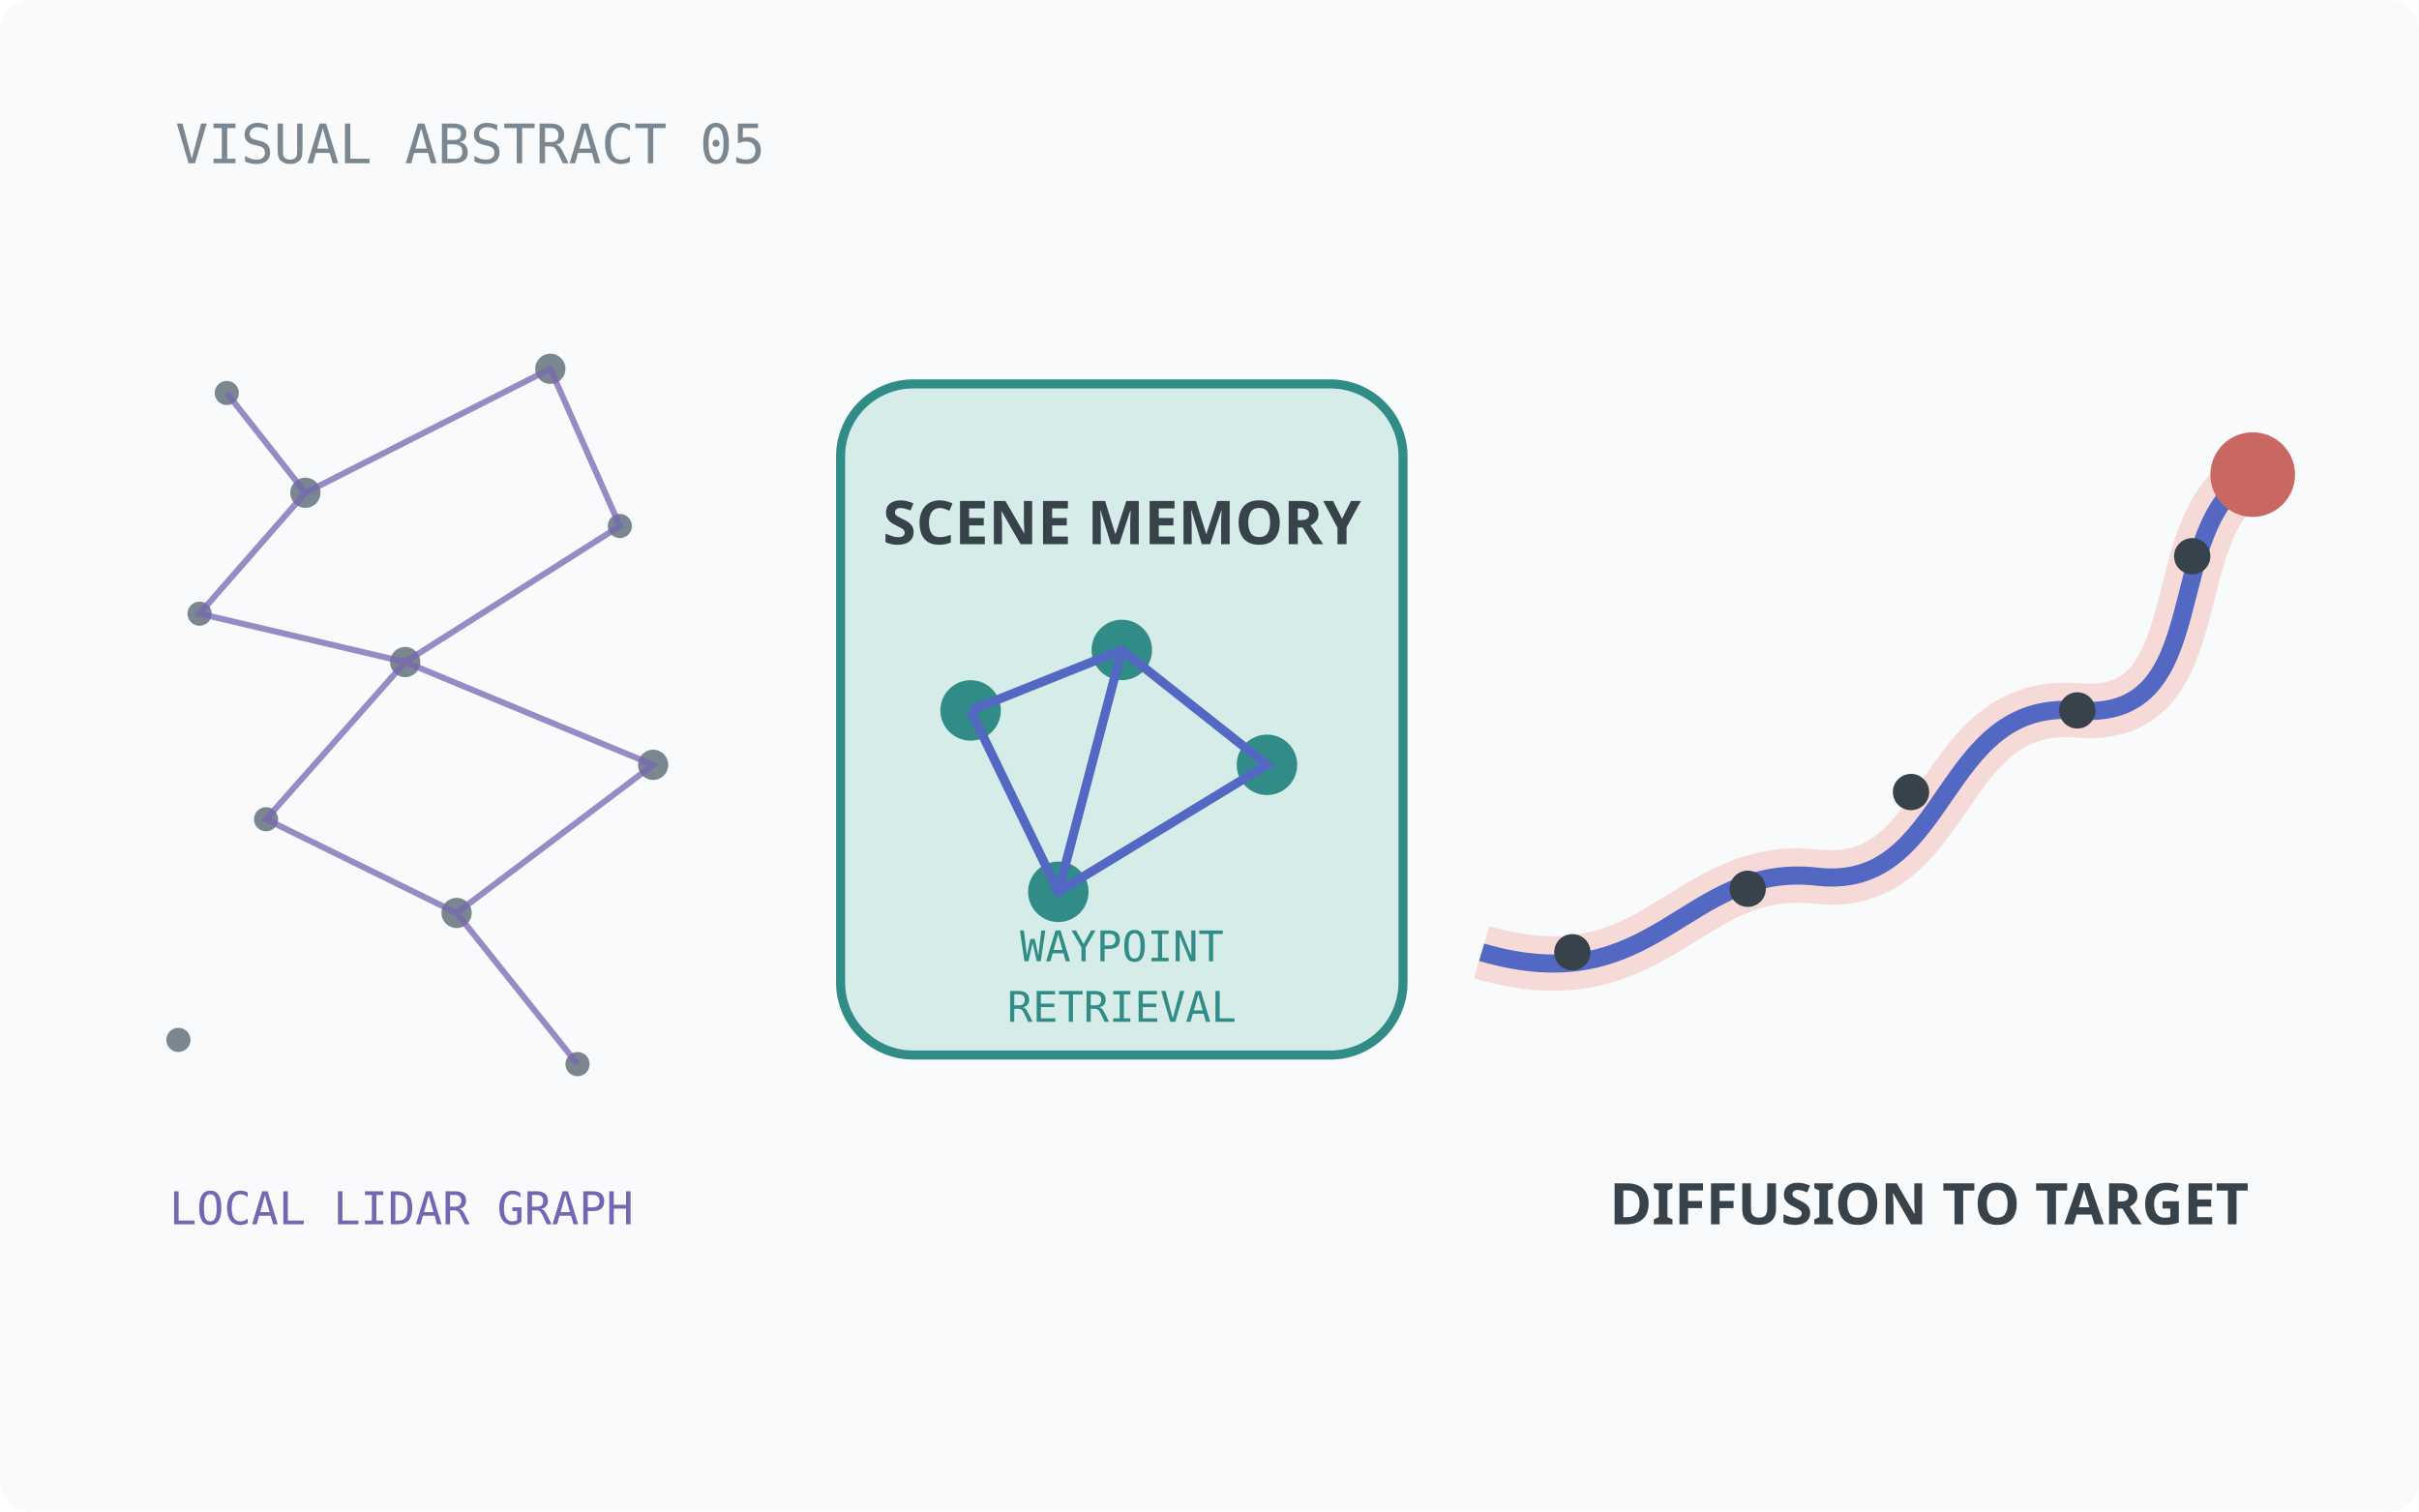
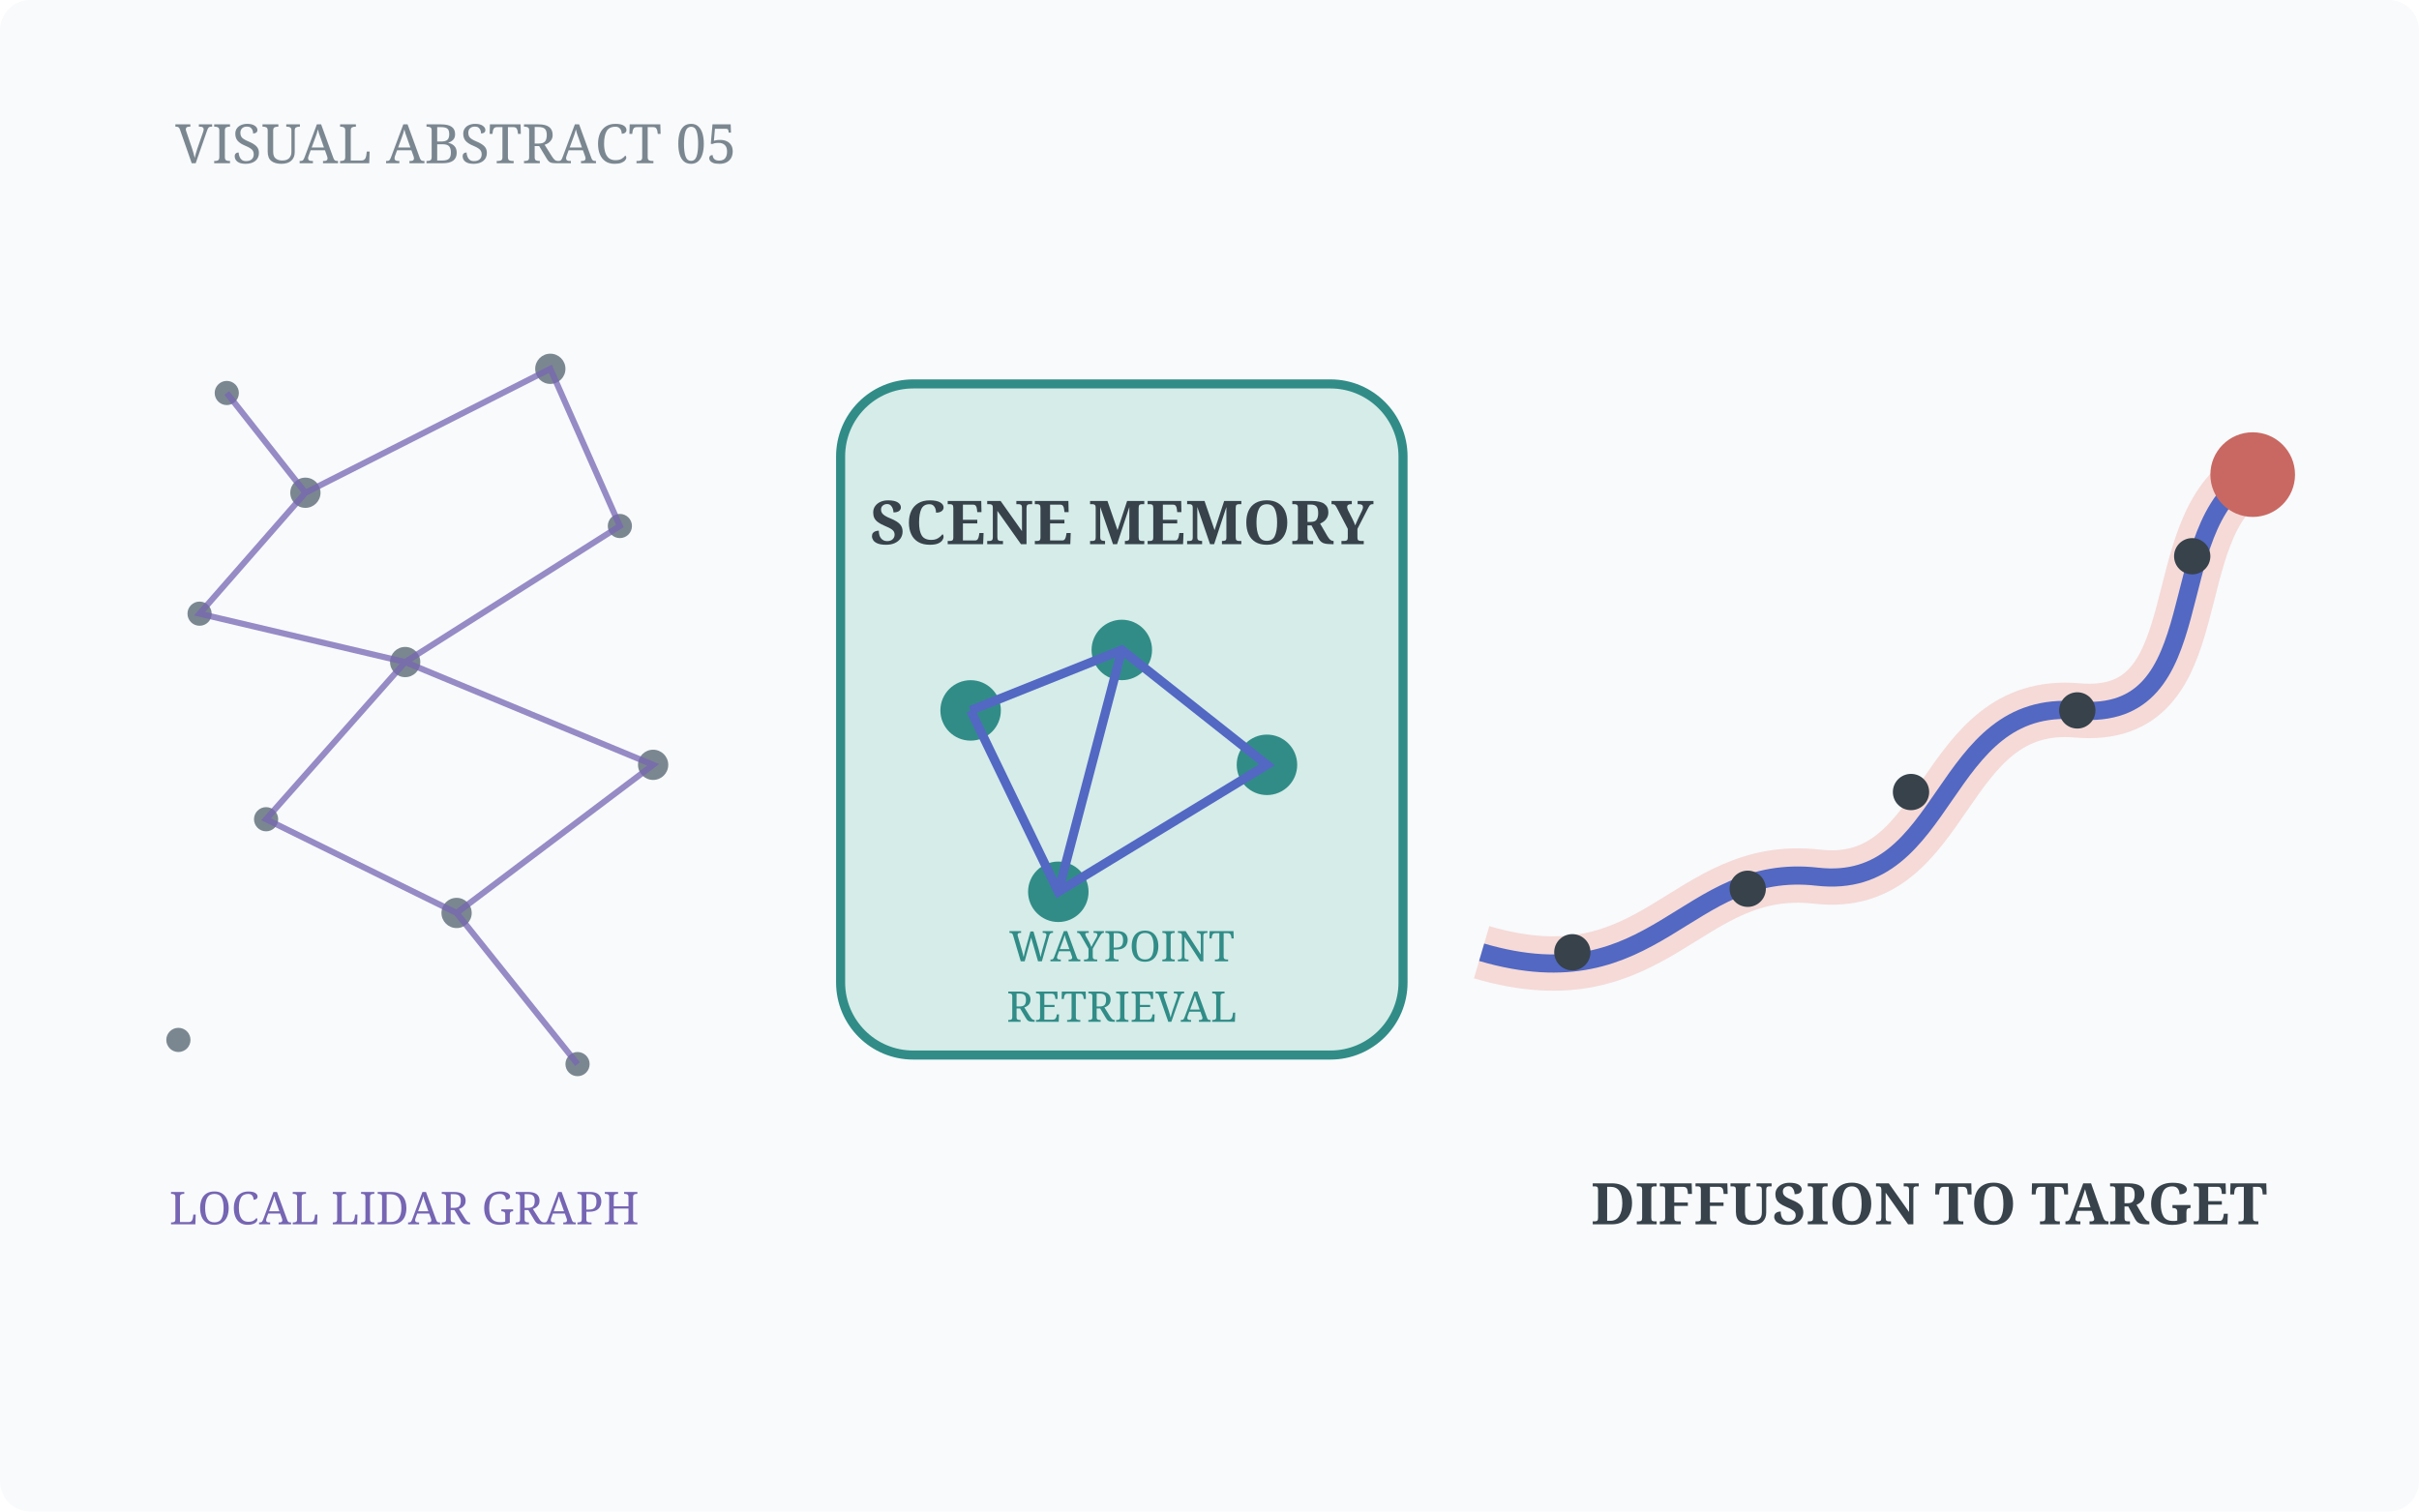
<svg xmlns="http://www.w3.org/2000/svg" viewBox="0 0 800 500" role="img" aria-labelledby="title desc">
  <rect width="800" height="500" rx="10" fill="#F8FAFC" />
-   <text x="58" y="54" fill="#7B8790" font-family="monospace" font-size="18">VISUAL ABSTRACT 05</text>
+   <text x="58" y="54" fill="#7B8790" font-family="Georgia, serif" font-size="18">VISUAL ABSTRACT 05</text>
  <g fill="#7B8790">
    <circle cx="75" cy="130" r="4" />
    <circle cx="101" cy="163" r="5" />
    <circle cx="66" cy="203" r="4" />
    <circle cx="134" cy="219" r="5" />
    <circle cx="88" cy="271" r="4" />
    <circle cx="151" cy="302" r="5" />
    <circle cx="59" cy="344" r="4" />
    <circle cx="182" cy="122" r="5" />
    <circle cx="205" cy="174" r="4" />
    <circle cx="216" cy="253" r="5" />
    <circle cx="191" cy="352" r="4" />
  </g>
  <g fill="none" stroke="#7665B3" stroke-width="2" opacity=".75">
    <path d="M75 130L101 163L66 203L134 219L88 271L151 302L191 352" />
    <path d="M101 163L182 122L205 174L134 219L216 253L151 302" />
  </g>
-   <text x="56" y="405" fill="#7665B3" font-family="monospace" font-size="15">LOCAL LIDAR GRAPH</text>
+   <text x="56" y="405" fill="#7665B3" font-family="Georgia, serif" font-size="15">LOCAL LIDAR GRAPH</text>
  <rect x="278" y="127" width="186" height="222" rx="24" fill="#D5ECE9" stroke="#318C87" stroke-width="3" />
-   <text x="371" y="180" text-anchor="middle" fill="#37424B" font-family="sans-serif" font-size="20" font-weight="700">SCENE MEMORY</text>
+   <text x="371" y="180" text-anchor="middle" fill="#37424B" font-family="Georgia, serif" font-size="20" font-weight="700">SCENE MEMORY</text>
  <g fill="#318C87">
    <circle cx="321" cy="235" r="10" />
    <circle cx="371" cy="215" r="10" />
    <circle cx="419" cy="253" r="10" />
    <circle cx="350" cy="295" r="10" />
  </g>
  <g fill="none" stroke="#5268C2" stroke-width="3">
    <path d="M321 235L371 215L419 253L350 295L321 235M371 215L350 295" />
  </g>
-   <text x="371" y="318" text-anchor="middle" fill="#318C87" font-family="monospace" font-size="14">WAYPOINT</text>
-   <text x="371" y="338" text-anchor="middle" fill="#318C87" font-family="monospace" font-size="14">RETRIEVAL</text>
+   <text x="371" y="318" text-anchor="middle" fill="#318C87" font-family="Georgia, serif" font-size="14">WAYPOINT</text>
+   <text x="371" y="338" text-anchor="middle" fill="#318C87" font-family="Georgia, serif" font-size="14">RETRIEVAL</text>
  <path d="M490 315C548 332 557 285 601 290S641 231 687 235S714 174 745 157" fill="none" stroke="#F5DAD7" stroke-width="18" />
  <path d="M490 315C548 332 557 285 601 290S641 231 687 235S714 174 745 157" fill="none" stroke="#5268C2" stroke-width="6" />
  <g fill="#37424B">
    <circle cx="520" cy="315" r="6" />
    <circle cx="578" cy="294" r="6" />
    <circle cx="632" cy="262" r="6" />
    <circle cx="687" cy="235" r="6" />
    <circle cx="725" cy="184" r="6" />
  </g>
  <circle cx="745" cy="157" r="14" fill="#C96862" />
-   <text x="638" y="405" text-anchor="middle" fill="#37424B" font-family="sans-serif" font-size="19" font-weight="700">DIFFUSION TO TARGET</text>
+   <text x="638" y="405" text-anchor="middle" fill="#37424B" font-family="Georgia, serif" font-size="19" font-weight="700">DIFFUSION TO TARGET</text>
</svg>
